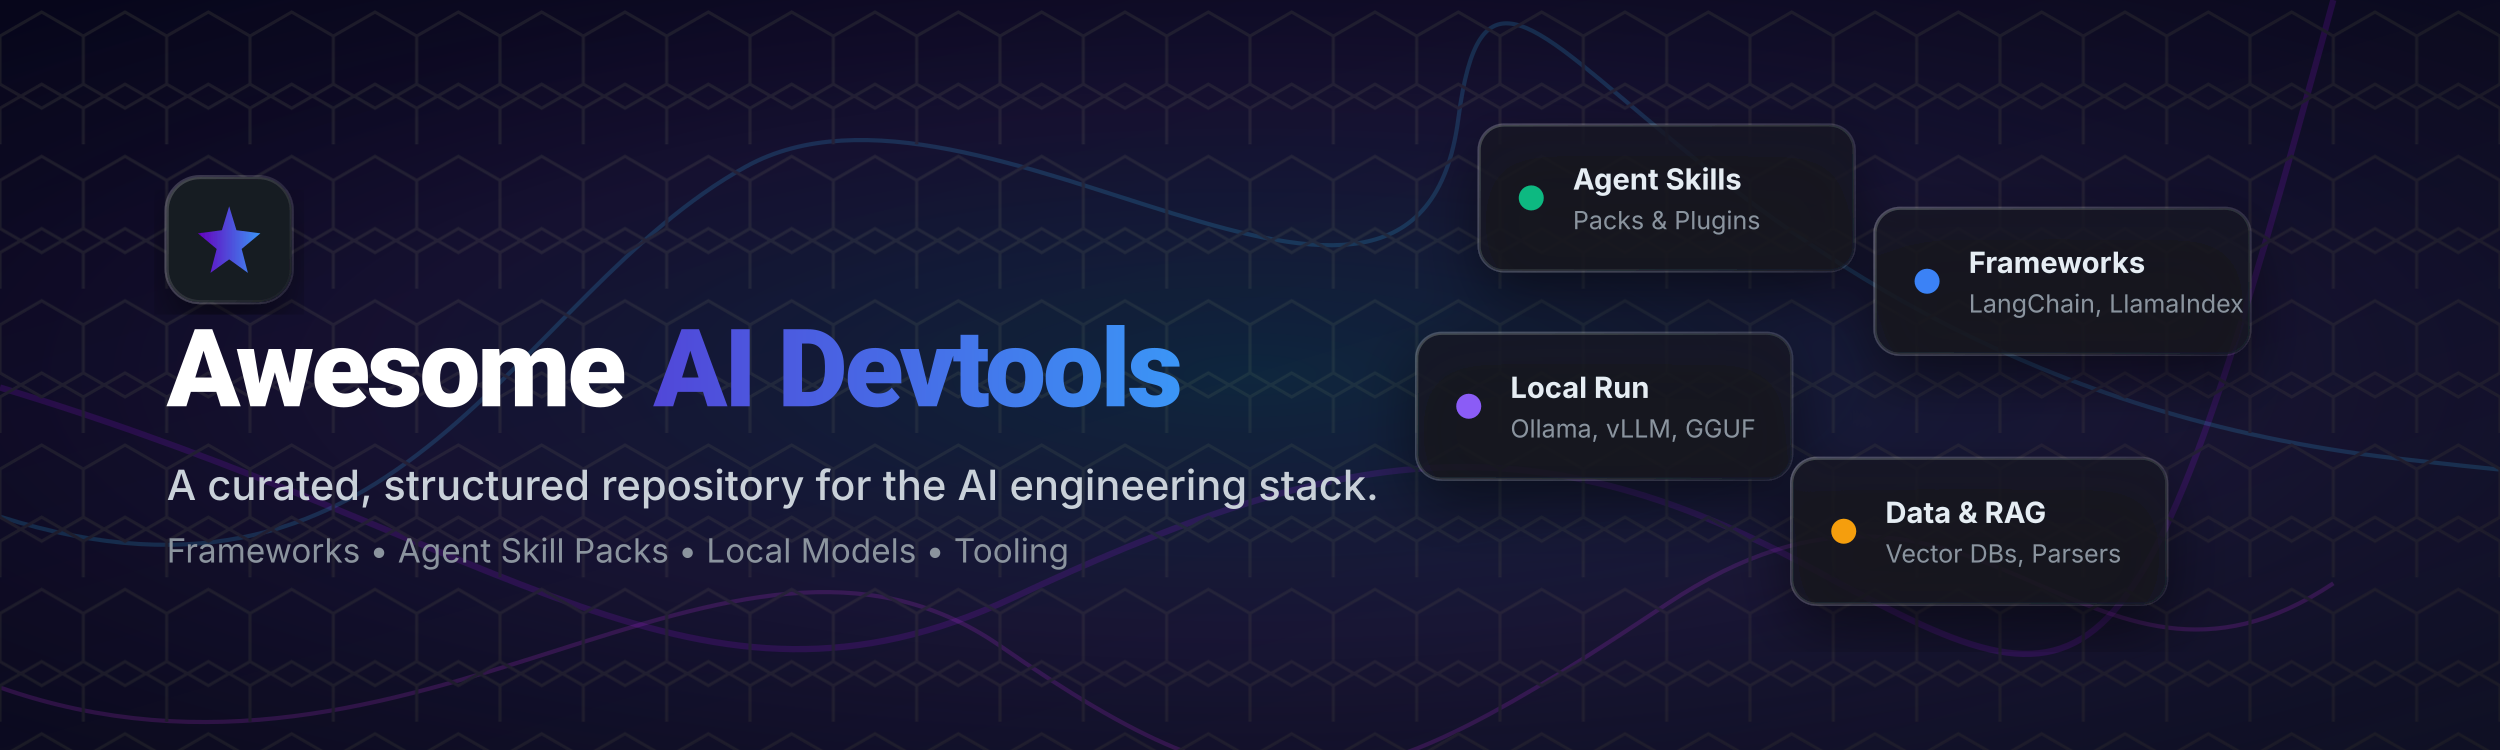
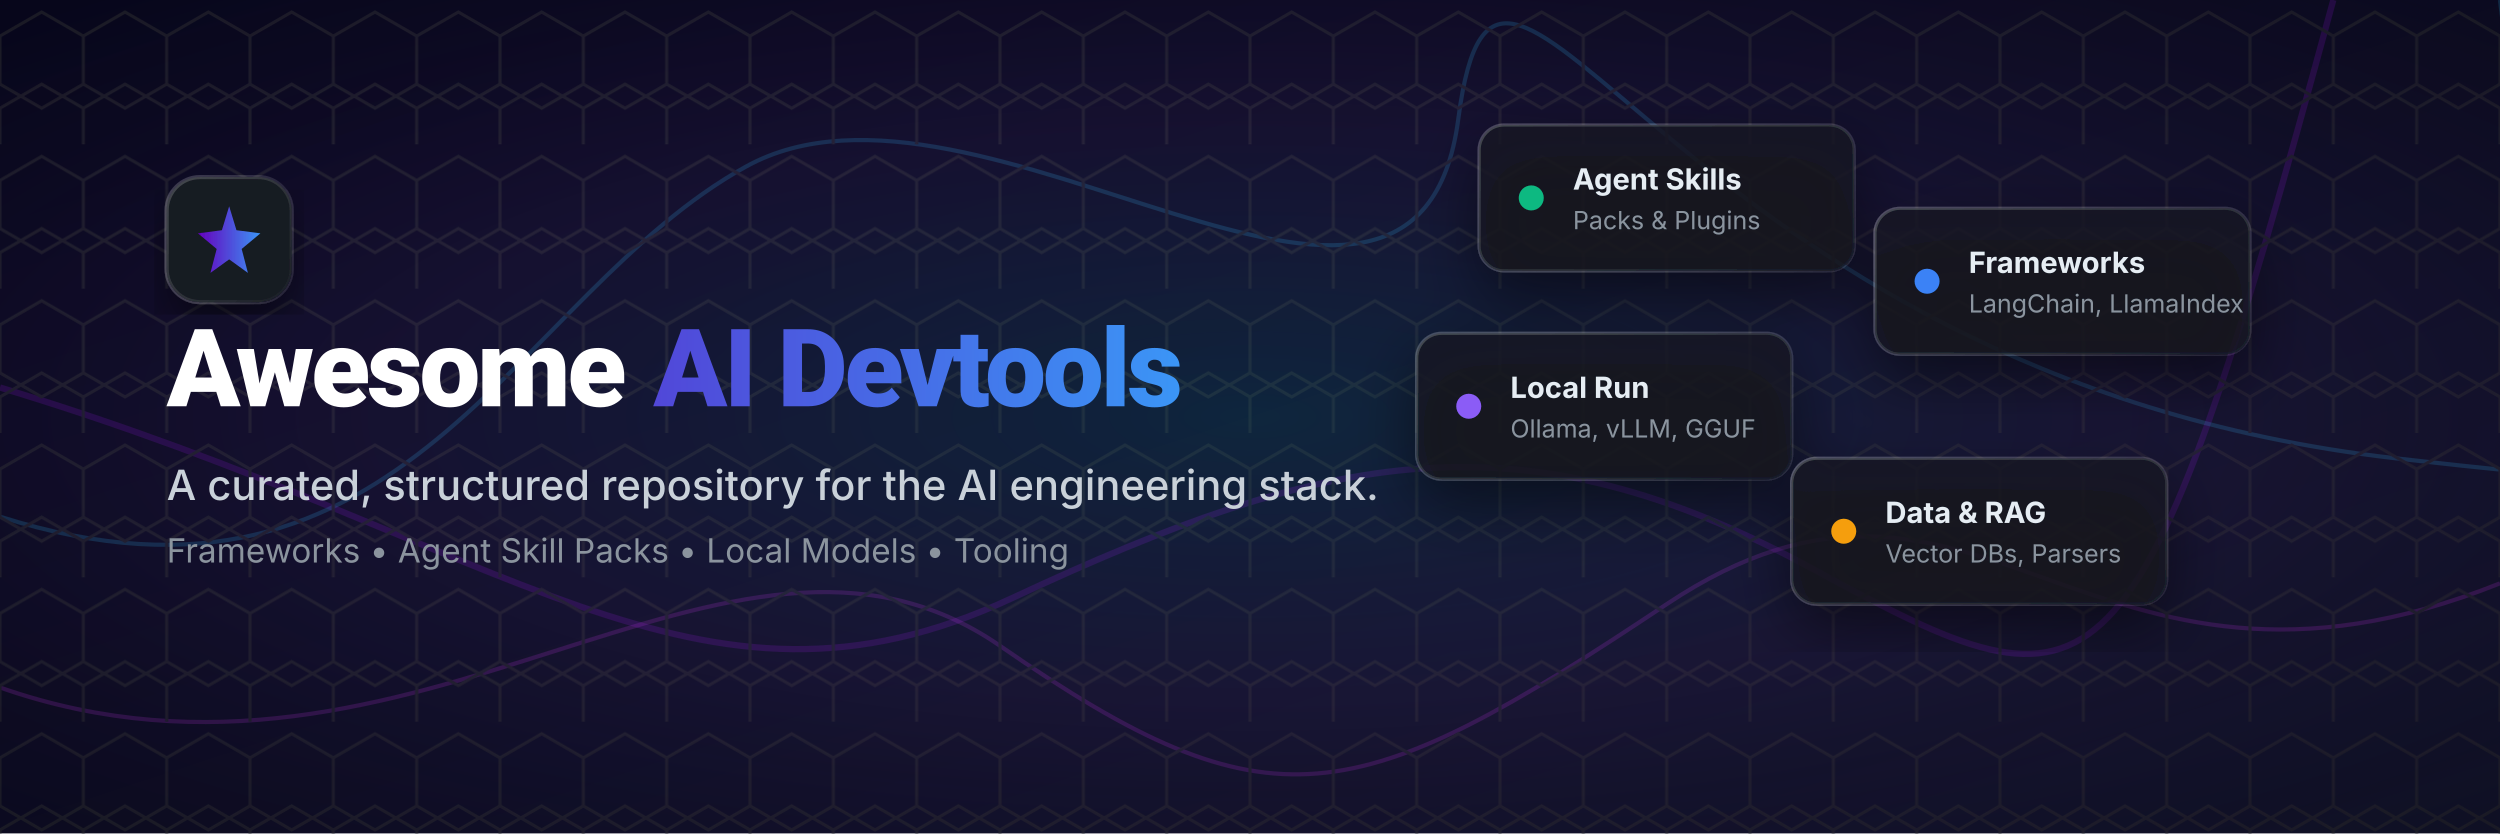
- <svg xmlns="http://www.w3.org/2000/svg" viewBox="0 0 1200 360" width="1200" height="360">
+ <svg xmlns="http://www.w3.org/2000/svg" viewBox="0 0 1200 400" width="1200" height="400">
  <defs>
    <linearGradient id="bg-grad" x1="0%" y1="0%" x2="100%" y2="100%">
      <stop offset="0%" stop-color="#020617" />
      <stop offset="100%" stop-color="#0B1121" />
    </linearGradient>
    <radialGradient id="ambient-glow" cx="50%" cy="50%" r="70%">
      <stop offset="0%" stop-color="#38BDF8" stop-opacity="0.15" />
      <stop offset="50%" stop-color="#A855F7" stop-opacity="0.10" />
      <stop offset="100%" stop-color="#5c015d" stop-opacity="0.05" />
    </radialGradient>
    <linearGradient id="text-grad" x1="0%" y1="0%" x2="100%" y2="0%">
      <stop offset="0%" stop-color="#6500bd" />
      <stop offset="100%" stop-color="#3b95f6" />
    </linearGradient>
    <linearGradient id="glass-border" x1="0%" y1="0%" x2="100%" y2="100%">
      <stop offset="0%" stop-color="#ffffff" stop-opacity="0.2" />
      <stop offset="100%" stop-color="#ffffff" stop-opacity="0.02" />
    </linearGradient>
    <pattern id="hex-bg" x="0" y="0" width="40" height="69.282" patternUnits="userSpaceOnUse">
      <path d="M 40 17.321 L 20 5.774 L 0 17.321 L 0 40.415 L 20 51.962 L 40 40.415 Z" fill="none" stroke="#161b22" stroke-width="1.5" />
      <path d="M 20 40.415 L 0 51.962 L 0 75.056 L 20 86.603 L 40 75.056 L 40 51.962 Z" fill="none" stroke="#161b22" stroke-width="1.5" />
    </pattern>
    <filter id="glass-blur" x="-20%" y="-20%" width="140%" height="140%">
      <feGaussianBlur in="SourceGraphic" stdDeviation="4" result="blur" />
      <feComposite in="SourceGraphic" in2="blur" operator="over" />
    </filter>
    <filter id="shadow" x="-10%" y="-10%" width="120%" height="120%">
      <feDropShadow dx="0" dy="12" stdDeviation="15" flood-color="#000000" flood-opacity="0.6" />
    </filter>
  </defs>
  <rect width="100%" height="100%" fill="url(#bg-grad)" />
  <path d="M0 186 C245 260, 334 358, 486 287 S730 197, 870 273 S1025 350, 1120 0" fill="none" stroke="#830fcb" opacity="0.2" stroke-width="3" />
-   <path d="M0 248 C195 310, 246 142, 358 80 S680 210, 700 57 S800 180, 1150 220 S1220 197, 1300 0" fill="none" stroke="#27aedf" opacity="0.2" stroke-width="2" />
-   <path d="M0 330 C200 400, 350 220, 480 310 S650 390, 800 290 S1000 360, 1120 280" fill="none" stroke="#b42ed5" opacity="0.2" stroke-width="2" />
+   <path d="M0 248 C195 310, 246 142, 358 80 S680 210, 700 57 S800 180, 1150 220 S1220 197, 1200 0" fill="none" stroke="#27aedf" opacity="0.2" stroke-width="2" />
+   <path d="M0 330 C200 400, 350 220, 480 310 S650 390, 800 290 S1000 360, 1200 280" fill="none" stroke="#b42ed5" opacity="0.2" stroke-width="2" />
  <rect width="100%" height="100%" fill="url(#hex-bg)" />
  <rect width="100%" height="100%" fill="url(#ambient-glow)" />
  <g transform="translate(80, 85)" filter="url(#shadow)">
    <rect x="0" y="0" width="60" height="60" rx="16" fill="#161b22" stroke="url(#glass-border)" stroke-width="2" />
    <path d="M 30 14 L 33.5 25.5 L 45 27 L 36 34.5 L 39 46 L 30 39.5 L 21 46 L 24 34.5 L 15 27 L 26.5 25.5 Z" fill="url(#text-grad)" />
  </g>
  <text x="80" y="195" font-family="system-ui, -apple-system, BlinkMacSystemFont, 'Segoe UI', Roboto, sans-serif" font-weight="800" font-size="52" letter-spacing="-1.5">
    <tspan fill="#FFFFFF">Awesome </tspan>
    <tspan fill="url(#text-grad)">AI Devtools</tspan>
  </text>
  <text x="80" y="240" font-family="system-ui, -apple-system, sans-serif" font-size="20" font-weight="500" fill="#c9d1d9">
        A curated, structured repository for the AI engineering stack.
    </text>
  <text x="80" y="270" font-family="system-ui, -apple-system, sans-serif" font-size="16" fill="#8b949e">
        Frameworks • Agent Skill Packs • Local Models • Tooling
    </text>
  <g filter="url(#shadow)">
    <g transform="translate(710, 60)">
      <rect width="180" height="70" rx="12" fill="#161b22" fill-opacity="0.8" stroke="url(#glass-border)" stroke-width="1.5" />
      <circle cx="25" cy="35" r="6" fill="#10B981" />
      <text x="45" y="31" font-family="system-ui, -apple-system, sans-serif" font-size="14" font-weight="700" fill="#e6edf3">Agent Skills</text>
      <text x="45" y="50" font-family="system-ui, -apple-system, sans-serif" font-size="12" fill="#8b949e">Packs &amp; Plugins</text>
    </g>
    <g transform="translate(900, 100)">
      <rect width="180" height="70" rx="12" fill="#161b22" fill-opacity="0.8" stroke="url(#glass-border)" stroke-width="1.5" />
      <circle cx="25" cy="35" r="6" fill="#3B82F6" />
      <text x="45" y="31" font-family="system-ui, -apple-system, sans-serif" font-size="14" font-weight="700" fill="#e6edf3">Frameworks</text>
      <text x="45" y="50" font-family="system-ui, -apple-system, sans-serif" font-size="12" fill="#8b949e">LangChain, LlamaIndex</text>
    </g>
    <g transform="translate(680, 160)">
      <rect width="180" height="70" rx="12" fill="#161b22" fill-opacity="0.8" stroke="url(#glass-border)" stroke-width="1.5" />
      <circle cx="25" cy="35" r="6" fill="#8B5CF6" />
      <text x="45" y="31" font-family="system-ui, -apple-system, sans-serif" font-size="14" font-weight="700" fill="#e6edf3">Local Run</text>
      <text x="45" y="50" font-family="system-ui, -apple-system, sans-serif" font-size="12" fill="#8b949e">Ollama, vLLM, GGUF</text>
    </g>
    <g transform="translate(860, 220)">
      <rect width="180" height="70" rx="12" fill="#161b22" fill-opacity="0.8" stroke="url(#glass-border)" stroke-width="1.5" />
      <circle cx="25" cy="35" r="6" fill="#F59E0B" />
      <text x="45" y="31" font-family="system-ui, -apple-system, sans-serif" font-size="14" font-weight="700" fill="#e6edf3">Data &amp; RAG</text>
      <text x="45" y="50" font-family="system-ui, -apple-system, sans-serif" font-size="12" fill="#8b949e">Vector DBs, Parsers</text>
    </g>
  </g>
</svg>
